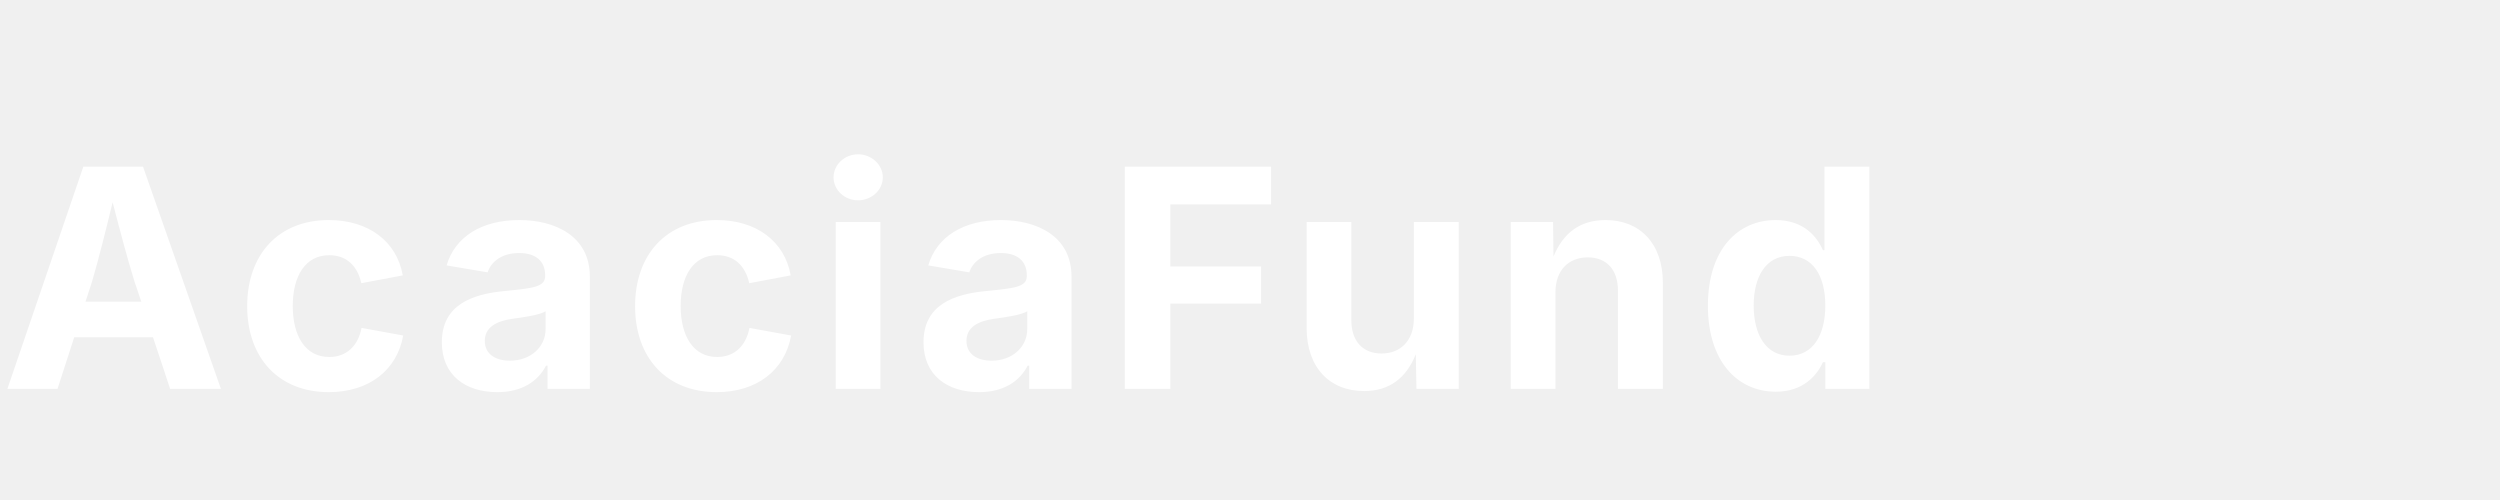
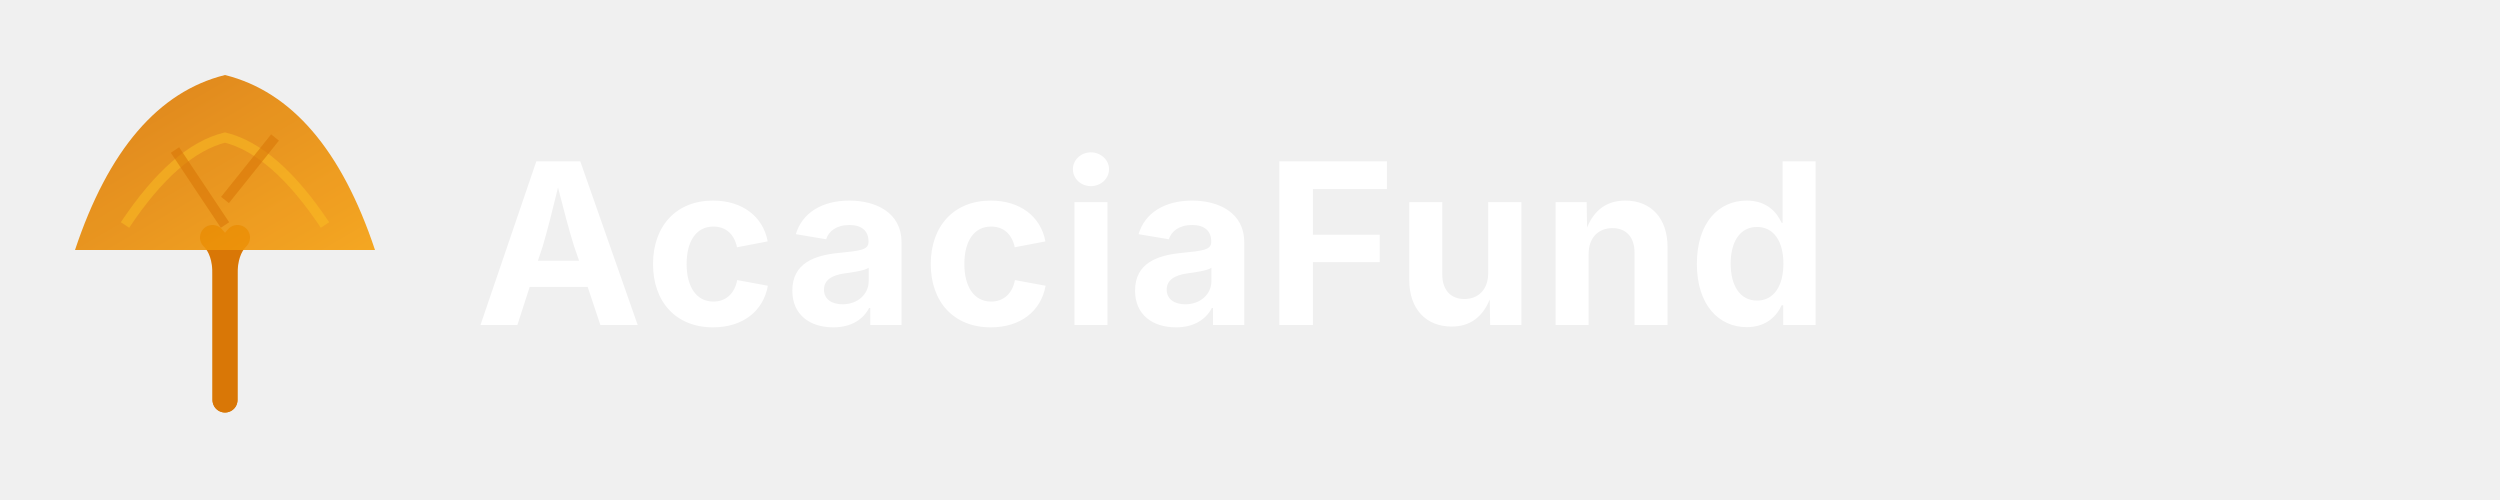
- <svg xmlns="http://www.w3.org/2000/svg" viewBox="0 0 180 36">
-   <text x="0" y="28" font-family="system-ui, -apple-system, sans-serif" font-size="22" font-weight="700" fill="white" letter-spacing="1">AcaciaFund</text>
+ <svg xmlns="http://www.w3.org/2000/svg" viewBox="0 0 200 40" width="200" height="40">
+   <defs>
+     <linearGradient id="lg" x1="0%" y1="0%" x2="100%" y2="100%">
+       <stop offset="0%" stop-color="#d97706" />
+       <stop offset="100%" stop-color="#f59e0b" />
+     </linearGradient>
+   </defs>
+   <g transform="translate(2, 4)">
+     <path d="M16 28 L16 18 Q16 16 15 15" stroke="#d97706" stroke-width="2" fill="none" stroke-linecap="round" />
+     <path d="M16 28 L16 18 Q16 16 17 15" stroke="#d97706" stroke-width="2" fill="none" stroke-linecap="round" />
+     <path d="M4 16 Q8 4 16 2 Q24 4 28 16" fill="url(#lg)" opacity="0.9" />
+     <path d="M8 14 Q12 8 16 7 Q20 8 24 14" fill="none" stroke="#fbbf24" stroke-width="0.8" opacity="0.5" />
+     <line x1="16" y1="14" x2="12" y2="8" stroke="#d97706" stroke-width="0.8" opacity="0.6" />
+     <line x1="16" y1="12" x2="20" y2="7" stroke="#d97706" stroke-width="0.8" opacity="0.6" />
+   </g>
+   <text x="38" y="26" font-family="system-ui, -apple-system, sans-serif" font-size="18" font-weight="700" fill="white" letter-spacing="0.5">AcaciaFund</text>
</svg>
